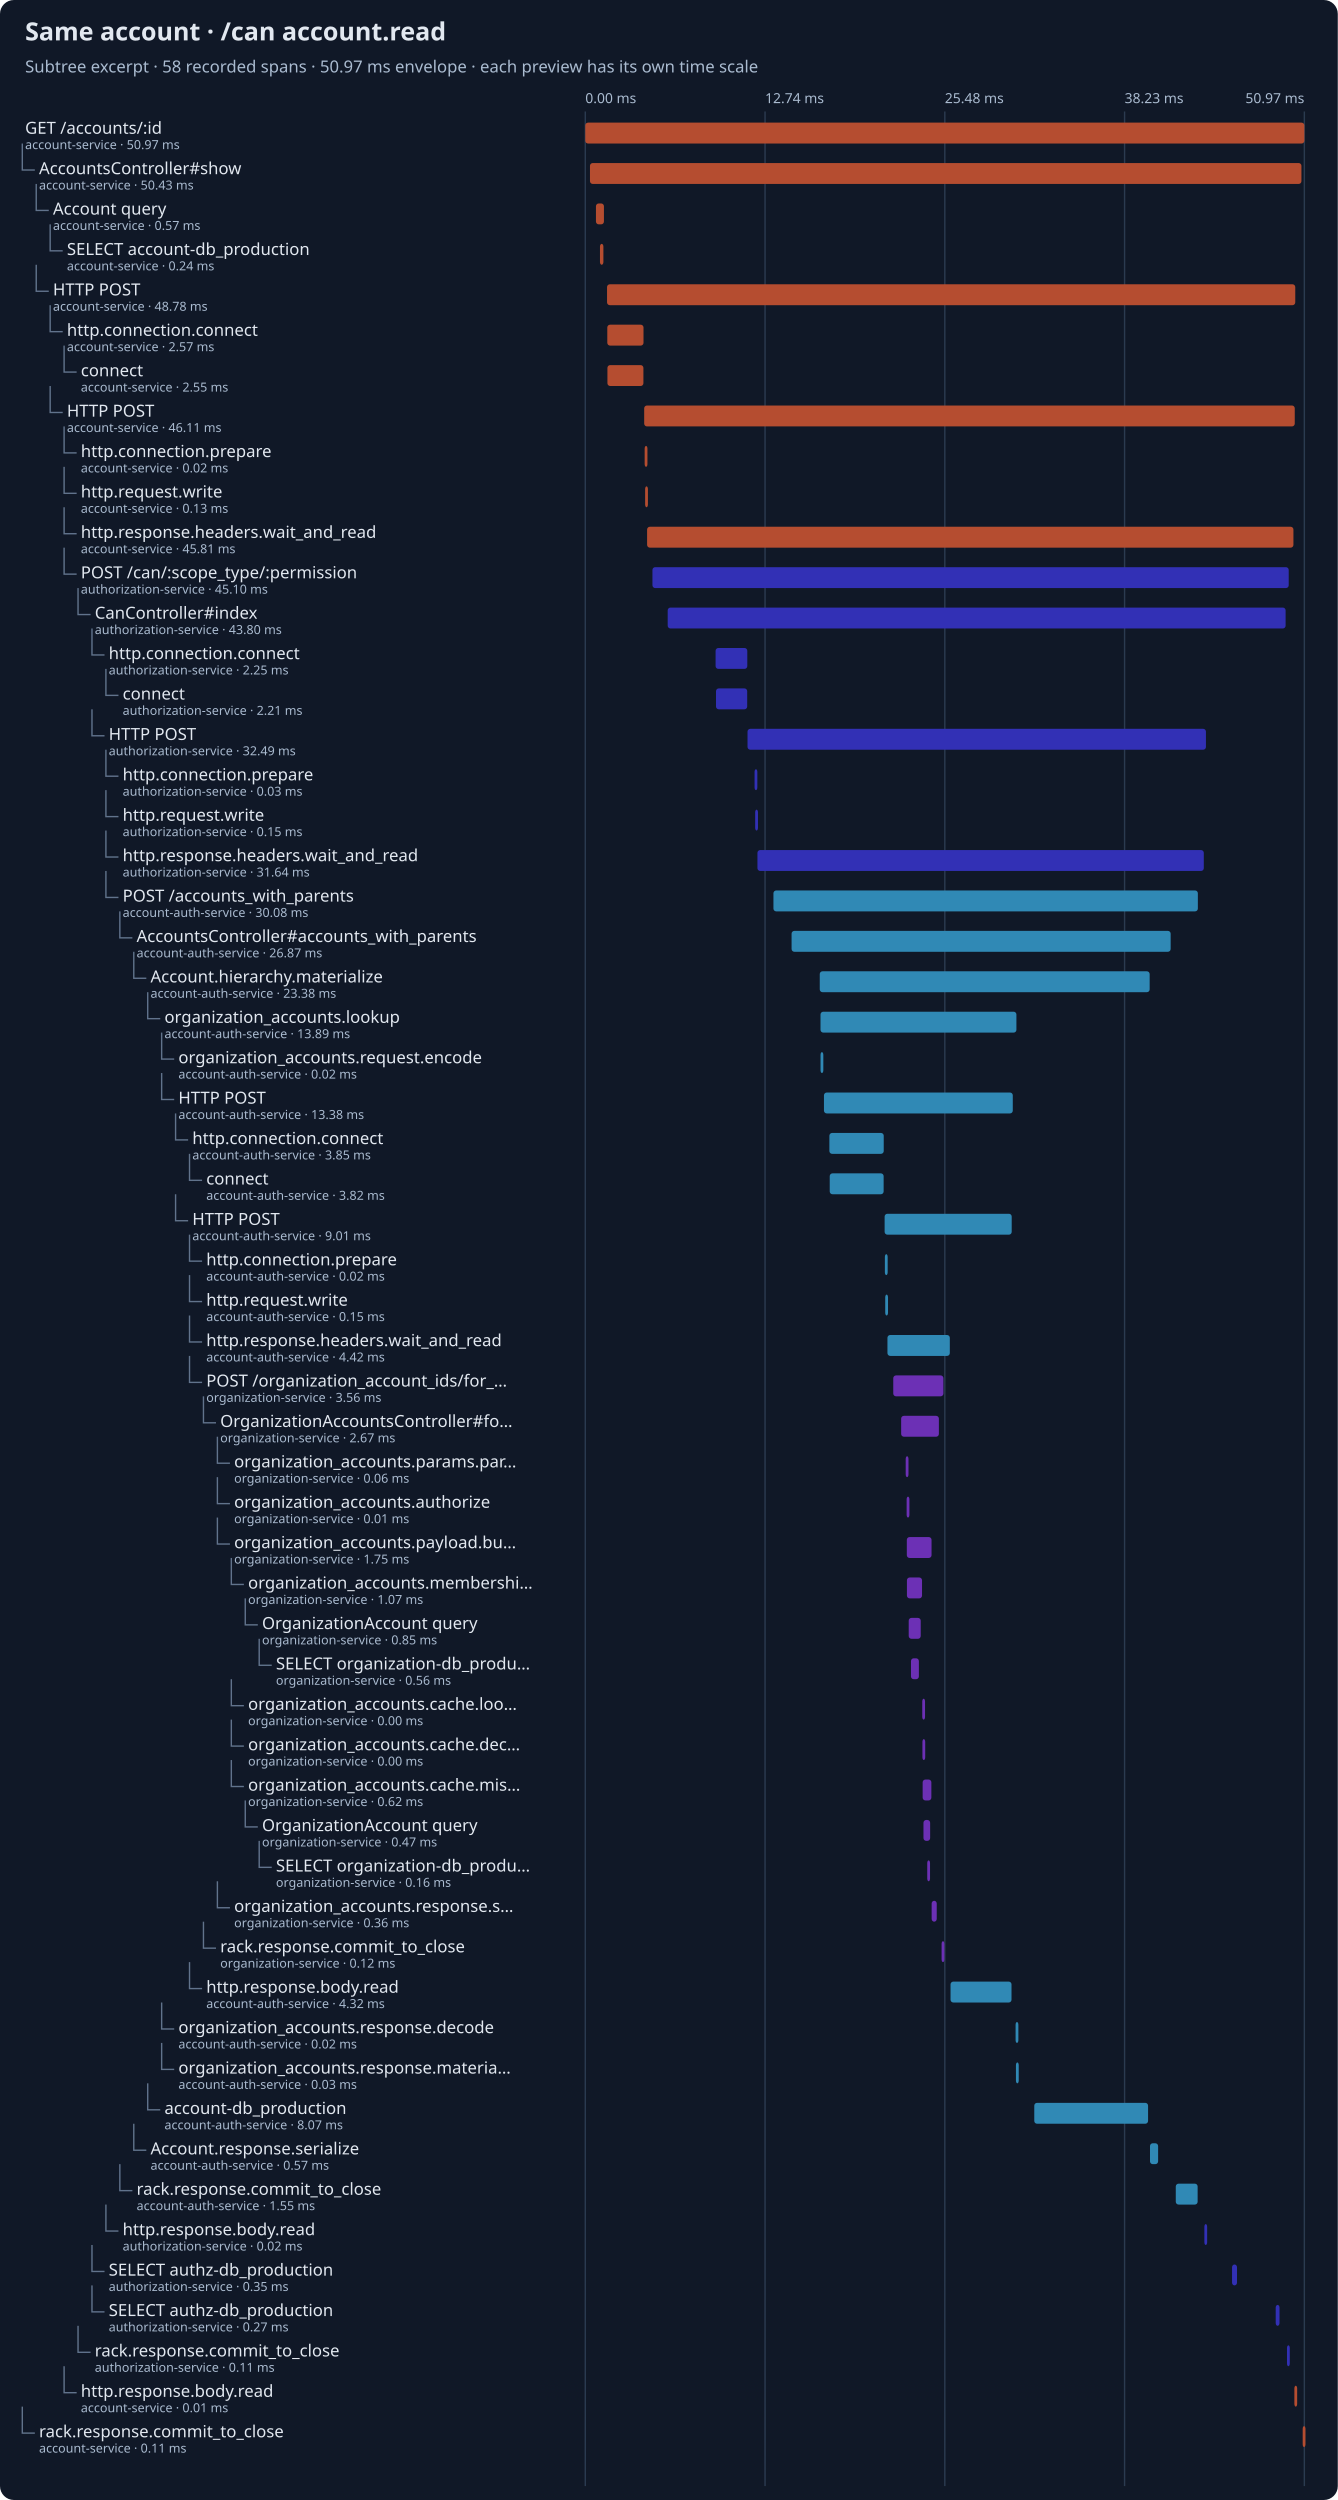
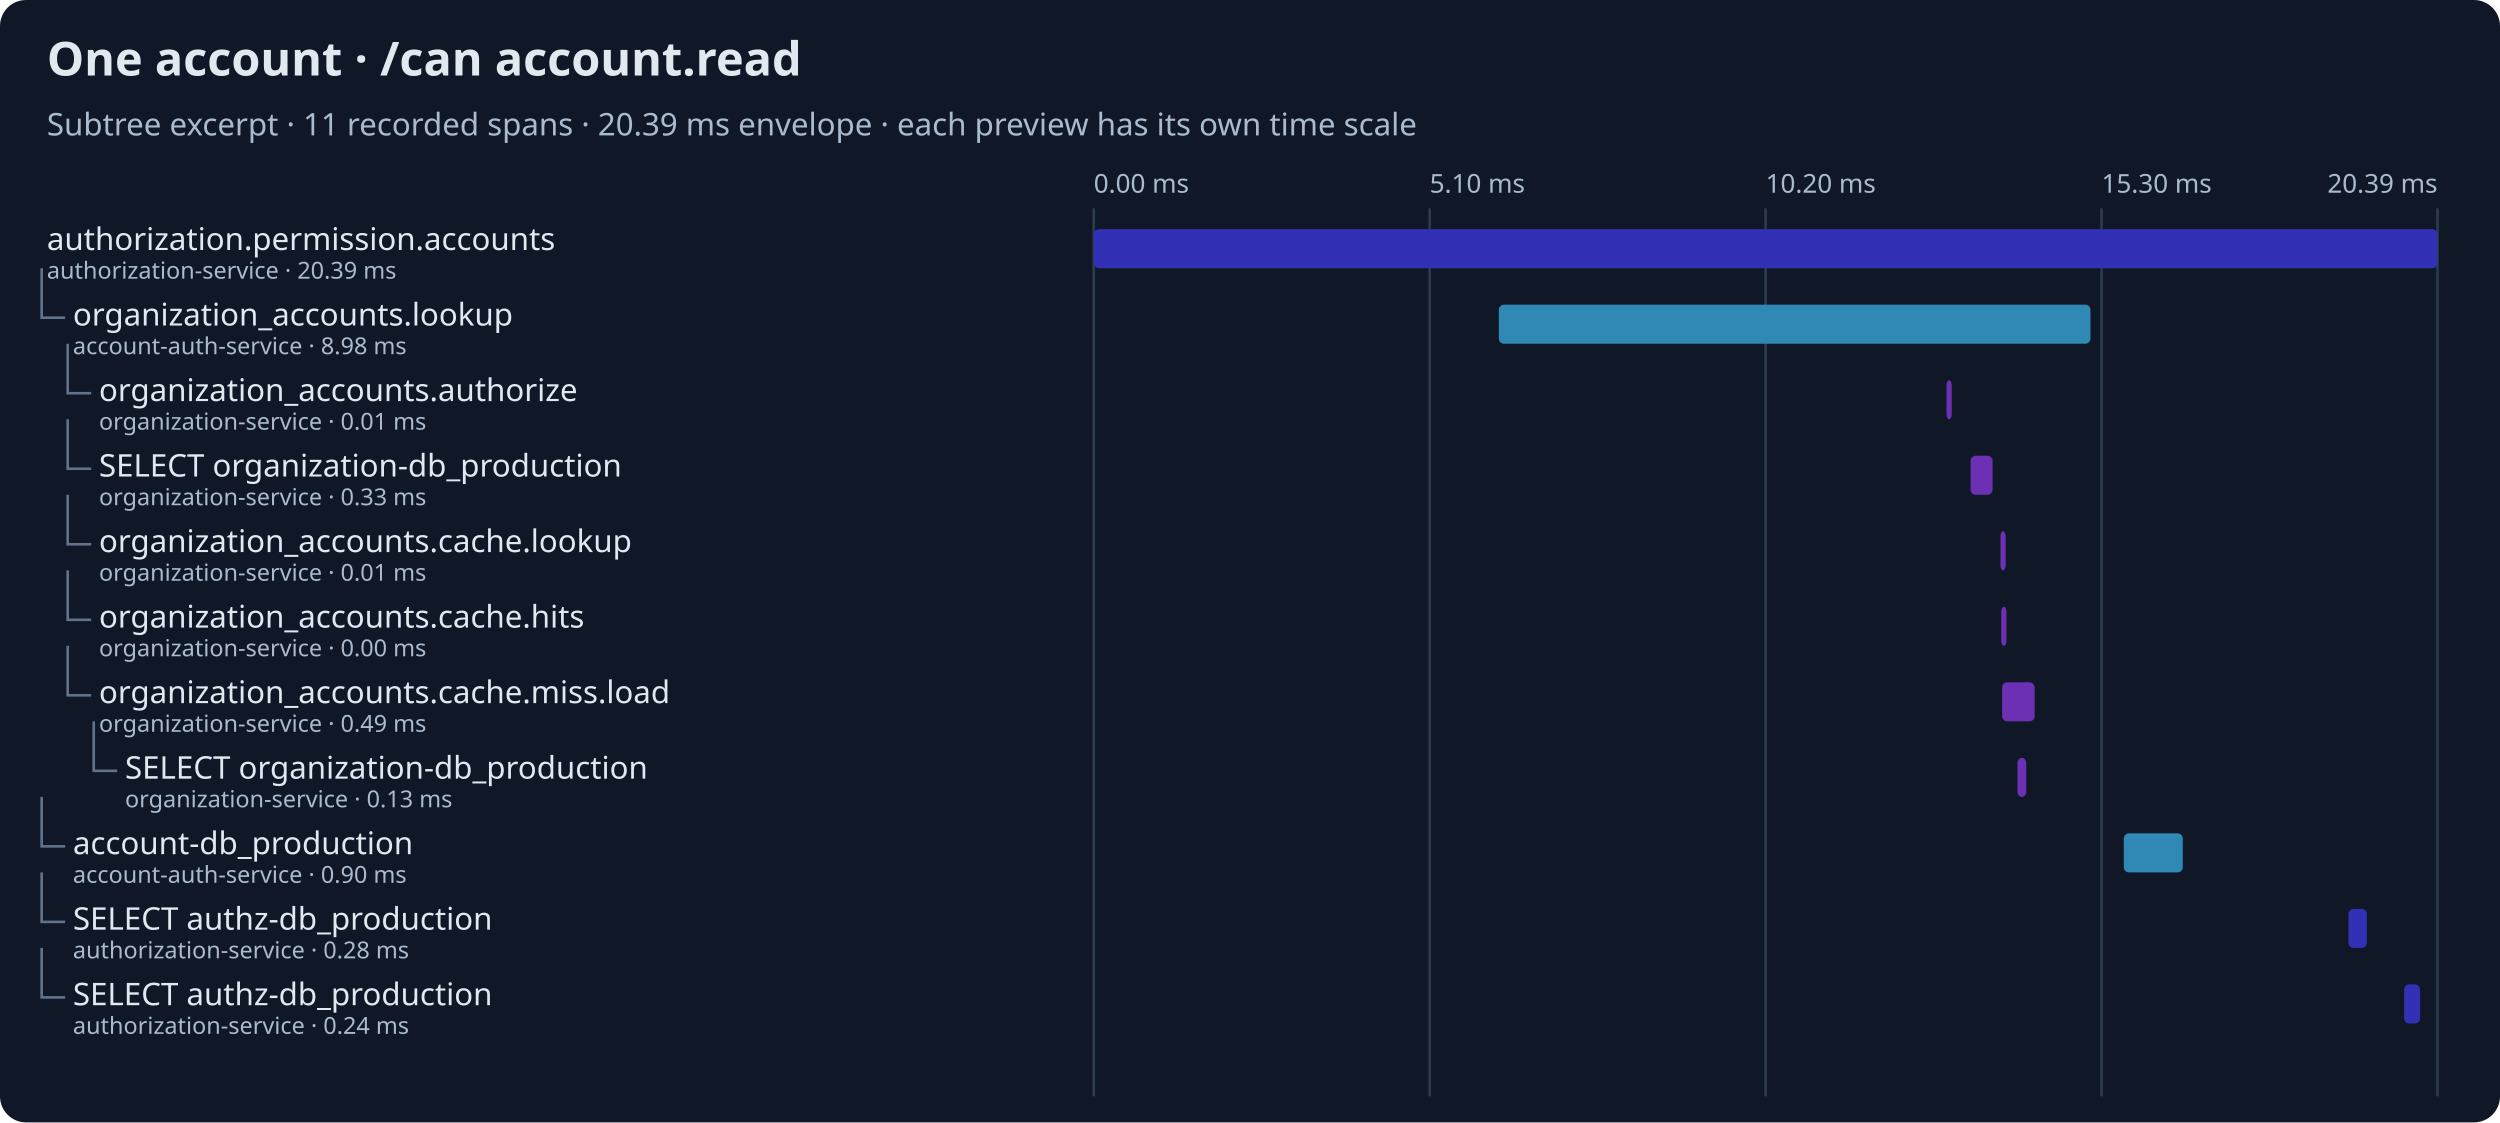
- <svg xmlns="http://www.w3.org/2000/svg" width="960" height="1794" viewBox="0 0 960 1794" role="img" aria-labelledby="title desc">
-   <rect width="960" height="1794" rx="10" fill="#101827" />
+ <svg xmlns="http://www.w3.org/2000/svg" width="960" height="431" viewBox="0 0 960 431" role="img" aria-labelledby="title desc">
+   <rect width="960" height="431" rx="10" fill="#101827" />
  <g font-family="system-ui,sans-serif" fill="#e2e8f0">
-     <text x="18" y="29" font-size="18" font-weight="600">Same account · /can account.read</text>
-     <text x="18" y="52" font-size="12" fill="#aabbd0">Subtree excerpt · 58 recorded spans · 50.97 ms envelope · each preview has its own time scale</text>
-     <path d="M420 80V1784" stroke="#2b3b50" />
+     <text x="18" y="29" font-size="18" font-weight="600">One account · /can account.read</text>
+     <text x="18" y="52" font-size="12" fill="#aabbd0">Subtree excerpt · 11 recorded spans · 20.39 ms envelope · each preview has its own time scale</text>
+     <path d="M420 80V421" stroke="#2b3b50" />
    <text x="420" y="74" text-anchor="start" font-size="10" fill="#aabbd0">0.00 ms</text>
-     <path d="M549 80V1784" stroke="#2b3b50" />
-     <text x="549" y="74" text-anchor="start" font-size="10" fill="#aabbd0">12.74 ms</text>
-     <path d="M678 80V1784" stroke="#2b3b50" />
-     <text x="678" y="74" text-anchor="start" font-size="10" fill="#aabbd0">25.48 ms</text>
-     <path d="M807 80V1784" stroke="#2b3b50" />
-     <text x="807" y="74" text-anchor="start" font-size="10" fill="#aabbd0">38.23 ms</text>
-     <path d="M936 80V1784" stroke="#2b3b50" />
-     <text x="936" y="74" text-anchor="end" font-size="10" fill="#aabbd0">50.97 ms</text>
-     <g data-span-id="501b3e45b87e446b">
-       <text x="18" y="96" font-size="12">GET /accounts/:id</text>
-       <text x="18" y="107" font-size="9" fill="#aabbd0">account-service · 50.97 ms</text>
-       <rect x="420" y="88" width="516" height="15" rx="2" fill="hsl(13 58% 45%)" />
+     <path d="M549 80V421" stroke="#2b3b50" />
+     <text x="549" y="74" text-anchor="start" font-size="10" fill="#aabbd0">5.10 ms</text>
+     <path d="M678 80V421" stroke="#2b3b50" />
+     <text x="678" y="74" text-anchor="start" font-size="10" fill="#aabbd0">10.20 ms</text>
+     <path d="M807 80V421" stroke="#2b3b50" />
+     <text x="807" y="74" text-anchor="start" font-size="10" fill="#aabbd0">15.30 ms</text>
+     <path d="M936 80V421" stroke="#2b3b50" />
+     <text x="936" y="74" text-anchor="end" font-size="10" fill="#aabbd0">20.39 ms</text>
+     <g data-span-id="32321ad6873e5ac7">
+       <text x="18" y="96" font-size="12">authorization.permission.accounts</text>
+       <text x="18" y="107" font-size="9" fill="#aabbd0">authorization-service · 20.39 ms</text>
+       <rect x="420" y="88" width="516" height="15" rx="2" fill="hsl(241 58% 45%)" />
    </g>
    <path d="M16 103V122H25" stroke="#61738c" fill="none" />
-     <g data-span-id="d40cc628e805ac92">
-       <text x="28" y="125" font-size="12">AccountsController#show</text>
-       <text x="28" y="136" font-size="9" fill="#aabbd0">account-service · 50.43 ms</text>
-       <rect x="423.361" y="117" width="510.553" height="15" rx="2" fill="hsl(13 58% 45%)" />
+     <g data-span-id="df8c823cc2ff6a34">
+       <text x="28" y="125" font-size="12">organization_accounts.lookup</text>
+       <text x="28" y="136" font-size="9" fill="#aabbd0">account-auth-service · 8.98 ms</text>
+       <rect x="575.554" y="117" width="227.183" height="15" rx="2" fill="hsl(200 58% 45%)" />
    </g>
    <path d="M26 132V151H35" stroke="#61738c" fill="none" />
-     <g data-span-id="82f4f4fed328652a">
-       <text x="38" y="154" font-size="12">Account query</text>
-       <text x="38" y="165" font-size="9" fill="#aabbd0">account-service · 0.57 ms</text>
-       <rect x="427.654" y="146" width="5.73" height="15" rx="2" fill="hsl(13 58% 45%)" />
+     <g data-span-id="1fbcc8fd1d2f1772">
+       <text x="38" y="154" font-size="12">organization_accounts.authorize</text>
+       <text x="38" y="165" font-size="9" fill="#aabbd0">organization-service · 0.01 ms</text>
+       <rect x="747.453" y="146" width="2" height="15" rx="2" fill="hsl(267 58% 45%)" />
    </g>
-     <path d="M36 161V180H45" stroke="#61738c" fill="none" />
-     <g data-span-id="e2cd8ecaeb9de122">
-       <text x="48" y="183" font-size="12">SELECT account-db_production</text>
-       <text x="48" y="194" font-size="9" fill="#aabbd0">account-service · 0.24 ms</text>
-       <rect x="430.539" y="175" width="2.46" height="15" rx="2" fill="hsl(13 58% 45%)" />
+     <path d="M26 161V180H35" stroke="#61738c" fill="none" />
+     <g data-span-id="c01947769c08ee08">
+       <text x="38" y="183" font-size="12">SELECT organization-db_production</text>
+       <text x="38" y="194" font-size="9" fill="#aabbd0">organization-service · 0.33 ms</text>
+       <rect x="756.713" y="175" width="8.451" height="15" rx="2" fill="hsl(267 58% 45%)" />
    </g>
    <path d="M26 190V209H35" stroke="#61738c" fill="none" />
-     <g data-span-id="df8fa22942d45dd1">
-       <text x="38" y="212" font-size="12">HTTP POST</text>
-       <text x="38" y="223" font-size="9" fill="#aabbd0">account-service · 48.78 ms</text>
-       <rect x="435.612" y="204" width="493.869" height="15" rx="2" fill="hsl(13 58% 45%)" />
+     <g data-span-id="633ec26e63e2419e">
+       <text x="38" y="212" font-size="12">organization_accounts.cache.lookup</text>
+       <text x="38" y="223" font-size="9" fill="#aabbd0">organization-service · 0.01 ms</text>
+       <rect x="768.175" y="204" width="2" height="15" rx="2" fill="hsl(267 58% 45%)" />
    </g>
-     <path d="M36 219V238H45" stroke="#61738c" fill="none" />
-     <g data-span-id="a6f2401ca8a90057">
-       <text x="48" y="241" font-size="12">http.connection.connect</text>
-       <text x="48" y="252" font-size="9" fill="#aabbd0">account-service · 2.57 ms</text>
-       <rect x="435.794" y="233" width="25.989" height="15" rx="2" fill="hsl(13 58% 45%)" />
+     <path d="M26 219V238H35" stroke="#61738c" fill="none" />
+     <g data-span-id="d54baeffefc4b6d0">
+       <text x="38" y="241" font-size="12">organization_accounts.cache.hits</text>
+       <text x="38" y="252" font-size="9" fill="#aabbd0">organization-service · 0.00 ms</text>
+       <rect x="768.478" y="233" width="2" height="15" rx="2" fill="hsl(267 58% 45%)" />
    </g>
-     <path d="M46 248V267H55" stroke="#61738c" fill="none" />
-     <g data-span-id="a3649bc2d5eac214">
-       <text x="58" y="270" font-size="12">connect</text>
-       <text x="58" y="281" font-size="9" fill="#aabbd0">account-service · 2.55 ms</text>
-       <rect x="435.885" y="262" width="25.827" height="15" rx="2" fill="hsl(13 58% 45%)" />
+     <path d="M26 248V267H35" stroke="#61738c" fill="none" />
+     <g data-span-id="0c8b85f081ad6c63">
+       <text x="38" y="270" font-size="12">organization_accounts.cache.miss.load</text>
+       <text x="38" y="281" font-size="9" fill="#aabbd0">organization-service · 0.49 ms</text>
+       <rect x="768.807" y="262" width="12.499" height="15" rx="2" fill="hsl(267 58% 45%)" />
    </g>
    <path d="M36 277V296H45" stroke="#61738c" fill="none" />
-     <g data-span-id="8222948fc27be2de">
-       <text x="48" y="299" font-size="12">HTTP POST</text>
-       <text x="48" y="310" font-size="9" fill="#aabbd0">account-service · 46.11 ms</text>
-       <rect x="462.269" y="291" width="466.847" height="15" rx="2" fill="hsl(13 58% 45%)" />
+     <g data-span-id="818cd881e908a0d6">
+       <text x="48" y="299" font-size="12">SELECT organization-db_production</text>
+       <text x="48" y="310" font-size="9" fill="#aabbd0">organization-service · 0.13 ms</text>
+       <rect x="774.703" y="291" width="3.365" height="15" rx="2" fill="hsl(267 58% 45%)" />
    </g>
-     <path d="M46 306V325H55" stroke="#61738c" fill="none" />
-     <g data-span-id="b90575a16dd9e566">
-       <text x="58" y="328" font-size="12">http.connection.prepare</text>
-       <text x="58" y="339" font-size="9" fill="#aabbd0">account-service · 0.02 ms</text>
-       <rect x="462.603" y="320" width="2" height="15" rx="2" fill="hsl(13 58% 45%)" />
+     <path d="M16 306V325H25" stroke="#61738c" fill="none" />
+     <g data-span-id="47ab5ff3a7c020e9">
+       <text x="28" y="328" font-size="12">account-db_production</text>
+       <text x="28" y="339" font-size="9" fill="#aabbd0">account-auth-service · 0.90 ms</text>
+       <rect x="815.539" y="320" width="22.645" height="15" rx="2" fill="hsl(200 58% 45%)" />
    </g>
-     <path d="M46 335V354H55" stroke="#61738c" fill="none" />
-     <g data-span-id="9cbe39564d714904">
-       <text x="58" y="357" font-size="12">http.request.write</text>
-       <text x="58" y="368" font-size="9" fill="#aabbd0">account-service · 0.13 ms</text>
-       <rect x="462.947" y="349" width="2" height="15" rx="2" fill="hsl(13 58% 45%)" />
+     <path d="M16 335V354H25" stroke="#61738c" fill="none" />
+     <g data-span-id="ed6060fc2a983cdb">
+       <text x="28" y="357" font-size="12">SELECT authz-db_production</text>
+       <text x="28" y="368" font-size="9" fill="#aabbd0">authorization-service · 0.28 ms</text>
+       <rect x="901.818" y="349" width="7.059" height="15" rx="2" fill="hsl(241 58% 45%)" />
    </g>
-     <path d="M46 364V383H55" stroke="#61738c" fill="none" />
-     <g data-span-id="4d2dcae73b3cafa6">
-       <text x="58" y="386" font-size="12">http.response.headers.wait_and_read</text>
-       <text x="58" y="397" font-size="9" fill="#aabbd0">account-service · 45.81 ms</text>
-       <rect x="464.354" y="378" width="463.81" height="15" rx="2" fill="hsl(13 58% 45%)" />
-     </g>
-     <path d="M46 393V412H55" stroke="#61738c" fill="none" />
-     <g data-span-id="c89aada103a0b6e3">
-       <text x="58" y="415" font-size="12">POST /can/:scope_type/:permission</text>
-       <text x="58" y="426" font-size="9" fill="#aabbd0">authorization-service · 45.10 ms</text>
-       <rect x="468.191" y="407" width="456.591" height="15" rx="2" fill="hsl(241 58% 45%)" />
-     </g>
-     <path d="M56 422V441H65" stroke="#61738c" fill="none" />
-     <g data-span-id="28137d08691d151e">
-       <text x="68" y="444" font-size="12">CanController#index</text>
-       <text x="68" y="455" font-size="9" fill="#aabbd0">authorization-service · 43.80 ms</text>
-       <rect x="479.135" y="436" width="443.42" height="15" rx="2" fill="hsl(241 58% 45%)" />
-     </g>
-     <path d="M66 451V470H75" stroke="#61738c" fill="none" />
-     <g data-span-id="b944466a362b8ec0">
-       <text x="78" y="473" font-size="12">http.connection.connect</text>
-       <text x="78" y="484" font-size="9" fill="#aabbd0">authorization-service · 2.25 ms</text>
-       <rect x="513.507" y="465" width="22.749" height="15" rx="2" fill="hsl(241 58% 45%)" />
-     </g>
-     <path d="M76 480V499H85" stroke="#61738c" fill="none" />
-     <g data-span-id="be0f389ff3f31315">
-       <text x="88" y="502" font-size="12">connect</text>
-       <text x="88" y="513" font-size="9" fill="#aabbd0">authorization-service · 2.21 ms</text>
-       <rect x="513.801" y="494" width="22.385" height="15" rx="2" fill="hsl(241 58% 45%)" />
-     </g>
-     <path d="M66 509V528H75" stroke="#61738c" fill="none" />
-     <g data-span-id="41548819025e1f56">
-       <text x="78" y="531" font-size="12">HTTP POST</text>
-       <text x="78" y="542" font-size="9" fill="#aabbd0">authorization-service · 32.49 ms</text>
-       <rect x="536.418" y="523" width="328.966" height="15" rx="2" fill="hsl(241 58% 45%)" />
-     </g>
-     <path d="M76 538V557H85" stroke="#61738c" fill="none" />
-     <g data-span-id="7c410e4cfba04827">
-       <text x="88" y="560" font-size="12">http.connection.prepare</text>
-       <text x="88" y="571" font-size="9" fill="#aabbd0">authorization-service · 0.03 ms</text>
-       <rect x="541.47" y="552" width="2" height="15" rx="2" fill="hsl(241 58% 45%)" />
-     </g>
-     <path d="M76 567V586H85" stroke="#61738c" fill="none" />
-     <g data-span-id="4affc4b43496ff37">
-       <text x="88" y="589" font-size="12">http.request.write</text>
-       <text x="88" y="600" font-size="9" fill="#aabbd0">authorization-service · 0.15 ms</text>
-       <rect x="541.916" y="581" width="2" height="15" rx="2" fill="hsl(241 58% 45%)" />
-     </g>
-     <path d="M76 596V615H85" stroke="#61738c" fill="none" />
-     <g data-span-id="af5d881b35a6aa55">
-       <text x="88" y="618" font-size="12">http.response.headers.wait_and_read</text>
-       <text x="88" y="629" font-size="9" fill="#aabbd0">authorization-service · 31.64 ms</text>
-       <rect x="543.535" y="610" width="320.309" height="15" rx="2" fill="hsl(241 58% 45%)" />
-     </g>
-     <path d="M76 625V644H85" stroke="#61738c" fill="none" />
-     <g data-span-id="8dbb720b76bd83ce">
-       <text x="88" y="647" font-size="12">POST /accounts_with_parents</text>
-       <text x="88" y="658" font-size="9" fill="#aabbd0">account-auth-service · 30.08 ms</text>
-       <rect x="555.016" y="639" width="304.566" height="15" rx="2" fill="hsl(200 58% 45%)" />
-     </g>
-     <path d="M86 654V673H95" stroke="#61738c" fill="none" />
-     <g data-span-id="d45d6e8c462fa3a9">
-       <text x="98" y="676" font-size="12">AccountsController#accounts_with_parents</text>
-       <text x="98" y="687" font-size="9" fill="#aabbd0">account-auth-service · 26.87 ms</text>
-       <rect x="568.036" y="668" width="272.027" height="15" rx="2" fill="hsl(200 58% 45%)" />
-     </g>
-     <path d="M96 683V702H105" stroke="#61738c" fill="none" />
-     <g data-span-id="dd86018c92bacf6c">
-       <text x="108" y="705" font-size="12">Account.hierarchy.materialize</text>
-       <text x="108" y="716" font-size="9" fill="#aabbd0">account-auth-service · 23.38 ms</text>
-       <rect x="588.254" y="697" width="236.744" height="15" rx="2" fill="hsl(200 58% 45%)" />
-     </g>
-     <path d="M106 712V731H115" stroke="#61738c" fill="none" />
-     <g data-span-id="033491bc26ad8a5e">
-       <text x="118" y="734" font-size="12">organization_accounts.lookup</text>
-       <text x="118" y="745" font-size="9" fill="#aabbd0">account-auth-service · 13.89 ms</text>
-       <rect x="588.791" y="726" width="140.585" height="15" rx="2" fill="hsl(200 58% 45%)" />
-     </g>
-     <path d="M116 741V760H125" stroke="#61738c" fill="none" />
-     <g data-span-id="95dbfbd432175bf0">
-       <text x="128" y="763" font-size="12">organization_accounts.request.encode</text>
-       <text x="128" y="774" font-size="9" fill="#aabbd0">account-auth-service · 0.02 ms</text>
-       <rect x="588.821" y="755" width="2" height="15" rx="2" fill="hsl(200 58% 45%)" />
-     </g>
-     <path d="M116 770V789H125" stroke="#61738c" fill="none" />
-     <g data-span-id="38c70ab8db2d7dfb">
-       <text x="128" y="792" font-size="12">HTTP POST</text>
-       <text x="128" y="803" font-size="9" fill="#aabbd0">account-auth-service · 13.38 ms</text>
-       <rect x="591.271" y="784" width="135.502" height="15" rx="2" fill="hsl(200 58% 45%)" />
-     </g>
-     <path d="M126 799V818H135" stroke="#61738c" fill="none" />
-     <g data-span-id="ec4b07d777bdcf16">
-       <text x="138" y="821" font-size="12">http.connection.connect</text>
-       <text x="138" y="832" font-size="9" fill="#aabbd0">account-auth-service · 3.85 ms</text>
-       <rect x="595.159" y="813" width="39.009" height="15" rx="2" fill="hsl(200 58% 45%)" />
-     </g>
-     <path d="M136 828V847H145" stroke="#61738c" fill="none" />
-     <g data-span-id="724022110c12bfd6">
-       <text x="148" y="850" font-size="12">connect</text>
-       <text x="148" y="861" font-size="9" fill="#aabbd0">account-auth-service · 3.82 ms</text>
-       <rect x="595.412" y="842" width="38.685" height="15" rx="2" fill="hsl(200 58% 45%)" />
-     </g>
-     <path d="M126 857V876H135" stroke="#61738c" fill="none" />
-     <g data-span-id="0a480d851da930cd">
-       <text x="138" y="879" font-size="12">HTTP POST</text>
-       <text x="138" y="890" font-size="9" fill="#aabbd0">account-auth-service · 9.01 ms</text>
-       <rect x="634.805" y="871" width="91.189" height="15" rx="2" fill="hsl(200 58% 45%)" />
-     </g>
-     <path d="M136 886V905H145" stroke="#61738c" fill="none" />
-     <g data-span-id="022212a10fe6bb20">
-       <text x="148" y="908" font-size="12">http.connection.prepare</text>
-       <text x="148" y="919" font-size="9" fill="#aabbd0">account-auth-service · 0.02 ms</text>
-       <rect x="634.987" y="900" width="2" height="15" rx="2" fill="hsl(200 58% 45%)" />
-     </g>
-     <path d="M136 915V934H145" stroke="#61738c" fill="none" />
-     <g data-span-id="f3f940c807e3cb92">
-       <text x="148" y="937" font-size="12">http.request.write</text>
-       <text x="148" y="948" font-size="9" fill="#aabbd0">account-auth-service · 0.15 ms</text>
-       <rect x="635.24" y="929" width="2" height="15" rx="2" fill="hsl(200 58% 45%)" />
-     </g>
-     <path d="M136 944V963H145" stroke="#61738c" fill="none" />
-     <g data-span-id="ef7a8c5028954489">
-       <text x="148" y="966" font-size="12">http.response.headers.wait_and_read</text>
-       <text x="148" y="977" font-size="9" fill="#aabbd0">account-auth-service · 4.42 ms</text>
-       <rect x="636.83" y="958" width="44.759" height="15" rx="2" fill="hsl(200 58% 45%)" />
-     </g>
-     <path d="M136 973V992H145" stroke="#61738c" fill="none" />
-     <g data-span-id="154a6d501f04fd8a">
-       <text x="148" y="995" font-size="12">POST /organization_account_ids/for_…</text>
-       <text x="148" y="1006" font-size="9" fill="#aabbd0">organization-service · 3.56 ms</text>
-       <rect x="641.001" y="987" width="35.992" height="15" rx="2" fill="hsl(267 58% 45%)" />
-     </g>
-     <path d="M146 1002V1021H155" stroke="#61738c" fill="none" />
-     <g data-span-id="8be361ee532fdb7e">
-       <text x="158" y="1024" font-size="12">OrganizationAccountsController#fo…</text>
-       <text x="158" y="1035" font-size="9" fill="#aabbd0">organization-service · 2.67 ms</text>
-       <rect x="646.661" y="1016" width="27.082" height="15" rx="2" fill="hsl(267 58% 45%)" />
-     </g>
-     <path d="M156 1031V1050H165" stroke="#61738c" fill="none" />
-     <g data-span-id="4bf7fb6d0f09ac46">
-       <text x="168" y="1053" font-size="12">organization_accounts.params.par…</text>
-       <text x="168" y="1064" font-size="9" fill="#aabbd0">organization-service · 0.06 ms</text>
-       <rect x="649.931" y="1045" width="2" height="15" rx="2" fill="hsl(267 58% 45%)" />
-     </g>
-     <path d="M156 1060V1079H165" stroke="#61738c" fill="none" />
-     <g data-span-id="7349f462ec0df089">
-       <text x="168" y="1082" font-size="12">organization_accounts.authorize</text>
-       <text x="168" y="1093" font-size="9" fill="#aabbd0">organization-service · 0.01 ms</text>
-       <rect x="650.599" y="1074" width="2" height="15" rx="2" fill="hsl(267 58% 45%)" />
-     </g>
-     <path d="M156 1089V1108H165" stroke="#61738c" fill="none" />
-     <g data-span-id="8f37ad5e17b40cf4">
-       <text x="168" y="1111" font-size="12">organization_accounts.payload.bu…</text>
-       <text x="168" y="1122" font-size="9" fill="#aabbd0">organization-service · 1.75 ms</text>
-       <rect x="650.73" y="1103" width="17.748" height="15" rx="2" fill="hsl(267 58% 45%)" />
-     </g>
-     <path d="M166 1118V1137H175" stroke="#61738c" fill="none" />
-     <g data-span-id="0d9560789bdd3be3">
-       <text x="178" y="1140" font-size="12">organization_accounts.membershi…</text>
-       <text x="178" y="1151" font-size="9" fill="#aabbd0">organization-service · 1.07 ms</text>
-       <rect x="650.811" y="1132" width="10.833" height="15" rx="2" fill="hsl(267 58% 45%)" />
-     </g>
-     <path d="M176 1147V1166H185" stroke="#61738c" fill="none" />
-     <g data-span-id="55f579b6ec95496b">
-       <text x="188" y="1169" font-size="12">OrganizationAccount query</text>
-       <text x="188" y="1180" font-size="9" fill="#aabbd0">organization-service · 0.85 ms</text>
-       <rect x="652.087" y="1161" width="8.626" height="15" rx="2" fill="hsl(267 58% 45%)" />
-     </g>
-     <path d="M186 1176V1195H195" stroke="#61738c" fill="none" />
-     <g data-span-id="82e80314fa119831">
-       <text x="198" y="1198" font-size="12">SELECT organization-db_produ…</text>
-       <text x="198" y="1209" font-size="9" fill="#aabbd0">organization-service · 0.56 ms</text>
-       <rect x="653.707" y="1190" width="5.68" height="15" rx="2" fill="hsl(267 58% 45%)" />
-     </g>
-     <path d="M166 1205V1224H175" stroke="#61738c" fill="none" />
-     <g data-span-id="34cb499a3e90f6de">
-       <text x="178" y="1227" font-size="12">organization_accounts.cache.loo…</text>
-       <text x="178" y="1238" font-size="9" fill="#aabbd0">organization-service · 0.00 ms</text>
-       <rect x="661.806" y="1219" width="2" height="15" rx="2" fill="hsl(267 58% 45%)" />
-     </g>
-     <path d="M166 1234V1253H175" stroke="#61738c" fill="none" />
-     <g data-span-id="517fedaebdbd1387">
-       <text x="178" y="1256" font-size="12">organization_accounts.cache.dec…</text>
-       <text x="178" y="1267" font-size="9" fill="#aabbd0">organization-service · 0.00 ms</text>
-       <rect x="661.928" y="1248" width="2" height="15" rx="2" fill="hsl(267 58% 45%)" />
-     </g>
-     <path d="M166 1263V1282H175" stroke="#61738c" fill="none" />
-     <g data-span-id="03a3973769cfef67">
-       <text x="178" y="1285" font-size="12">organization_accounts.cache.mis…</text>
-       <text x="178" y="1296" font-size="9" fill="#aabbd0">organization-service · 0.62 ms</text>
-       <rect x="662.09" y="1277" width="6.257" height="15" rx="2" fill="hsl(267 58% 45%)" />
-     </g>
-     <path d="M176 1292V1311H185" stroke="#61738c" fill="none" />
-     <g data-span-id="8b099c12d5d6b883">
-       <text x="188" y="1314" font-size="12">OrganizationAccount query</text>
-       <text x="188" y="1325" font-size="9" fill="#aabbd0">organization-service · 0.47 ms</text>
-       <rect x="662.677" y="1306" width="4.789" height="15" rx="2" fill="hsl(267 58% 45%)" />
-     </g>
-     <path d="M186 1321V1340H195" stroke="#61738c" fill="none" />
-     <g data-span-id="9b6ba79b1ce0ed73">
-       <text x="198" y="1343" font-size="12">SELECT organization-db_produ…</text>
-       <text x="198" y="1354" font-size="9" fill="#aabbd0">organization-service · 0.16 ms</text>
-       <rect x="665.39" y="1335" width="2" height="15" rx="2" fill="hsl(267 58% 45%)" />
-     </g>
-     <path d="M156 1350V1369H165" stroke="#61738c" fill="none" />
-     <g data-span-id="b0fa518e939434ac">
-       <text x="168" y="1372" font-size="12">organization_accounts.response.s…</text>
-       <text x="168" y="1383" font-size="9" fill="#aabbd0">organization-service · 0.36 ms</text>
-       <rect x="668.549" y="1364" width="3.655" height="15" rx="2" fill="hsl(267 58% 45%)" />
-     </g>
-     <path d="M146 1379V1398H155" stroke="#61738c" fill="none" />
-     <g data-span-id="e14d5b89182f1938">
-       <text x="158" y="1401" font-size="12">rack.response.commit_to_close</text>
-       <text x="158" y="1412" font-size="9" fill="#aabbd0">organization-service · 0.12 ms</text>
-       <rect x="675.687" y="1393" width="2" height="15" rx="2" fill="hsl(267 58% 45%)" />
-     </g>
-     <path d="M136 1408V1427H145" stroke="#61738c" fill="none" />
-     <g data-span-id="250eaf7343ddeda8">
-       <text x="148" y="1430" font-size="12">http.response.body.read</text>
-       <text x="148" y="1441" font-size="9" fill="#aabbd0">account-auth-service · 4.32 ms</text>
-       <rect x="682.105" y="1422" width="43.757" height="15" rx="2" fill="hsl(200 58% 45%)" />
-     </g>
-     <path d="M116 1437V1456H125" stroke="#61738c" fill="none" />
-     <g data-span-id="013fd754eeca9f29">
-       <text x="128" y="1459" font-size="12">organization_accounts.response.decode</text>
-       <text x="128" y="1470" font-size="9" fill="#aabbd0">account-auth-service · 0.02 ms</text>
-       <rect x="728.788" y="1451" width="2" height="15" rx="2" fill="hsl(200 58% 45%)" />
-     </g>
-     <path d="M116 1466V1485H125" stroke="#61738c" fill="none" />
-     <g data-span-id="8b7beee6b175a9cb">
-       <text x="128" y="1488" font-size="12">organization_accounts.response.materia…</text>
-       <text x="128" y="1499" font-size="9" fill="#aabbd0">account-auth-service · 0.03 ms</text>
-       <rect x="729.041" y="1480" width="2" height="15" rx="2" fill="hsl(200 58% 45%)" />
-     </g>
-     <path d="M106 1495V1514H115" stroke="#61738c" fill="none" />
-     <g data-span-id="2d8916a3bc4cd9b5">
-       <text x="118" y="1517" font-size="12">account-db_production</text>
-       <text x="118" y="1528" font-size="9" fill="#aabbd0">account-auth-service · 8.07 ms</text>
-       <rect x="742.192" y="1509" width="81.662" height="15" rx="2" fill="hsl(200 58% 45%)" />
-     </g>
-     <path d="M96 1524V1543H105" stroke="#61738c" fill="none" />
-     <g data-span-id="49f2679c2a976969">
-       <text x="108" y="1546" font-size="12">Account.response.serialize</text>
-       <text x="108" y="1557" font-size="9" fill="#aabbd0">account-auth-service · 0.57 ms</text>
-       <rect x="825.241" y="1538" width="5.821" height="15" rx="2" fill="hsl(200 58% 45%)" />
-     </g>
-     <path d="M86 1553V1572H95" stroke="#61738c" fill="none" />
-     <g data-span-id="f758fce3acaa62a3">
-       <text x="98" y="1575" font-size="12">rack.response.commit_to_close</text>
-       <text x="98" y="1586" font-size="9" fill="#aabbd0">account-auth-service · 1.55 ms</text>
-       <rect x="843.738" y="1567" width="15.682" height="15" rx="2" fill="hsl(200 58% 45%)" />
-     </g>
-     <path d="M76 1582V1601H85" stroke="#61738c" fill="none" />
-     <g data-span-id="fb0b6b9a913ce4dc">
-       <text x="88" y="1604" font-size="12">http.response.body.read</text>
-       <text x="88" y="1615" font-size="9" fill="#aabbd0">authorization-service · 0.02 ms</text>
-       <rect x="864.25" y="1596" width="2" height="15" rx="2" fill="hsl(241 58% 45%)" />
-     </g>
-     <path d="M66 1611V1630H75" stroke="#61738c" fill="none" />
-     <g data-span-id="5df3a8db6289f346">
-       <text x="78" y="1633" font-size="12">SELECT authz-db_production</text>
-       <text x="78" y="1644" font-size="9" fill="#aabbd0">authorization-service · 0.35 ms</text>
-       <rect x="884.113" y="1625" width="3.564" height="15" rx="2" fill="hsl(241 58% 45%)" />
-     </g>
-     <path d="M66 1640V1659H75" stroke="#61738c" fill="none" />
-     <g data-span-id="073f356374159cac">
-       <text x="78" y="1662" font-size="12">SELECT authz-db_production</text>
-       <text x="78" y="1673" font-size="9" fill="#aabbd0">authorization-service · 0.27 ms</text>
-       <rect x="915.448" y="1654" width="2.744" height="15" rx="2" fill="hsl(241 58% 45%)" />
-     </g>
-     <path d="M56 1669V1688H65" stroke="#61738c" fill="none" />
-     <g data-span-id="e7d92bfa718343f7">
-       <text x="68" y="1691" font-size="12">rack.response.commit_to_close</text>
-       <text x="68" y="1702" font-size="9" fill="#aabbd0">authorization-service · 0.11 ms</text>
-       <rect x="923.547" y="1683" width="2" height="15" rx="2" fill="hsl(241 58% 45%)" />
-     </g>
-     <path d="M46 1698V1717H55" stroke="#61738c" fill="none" />
-     <g data-span-id="14f4e83a53f74488">
-       <text x="58" y="1720" font-size="12">http.response.body.read</text>
-       <text x="58" y="1731" font-size="9" fill="#aabbd0">account-service · 0.01 ms</text>
-       <rect x="928.842" y="1712" width="2" height="15" rx="2" fill="hsl(13 58% 45%)" />
-     </g>
-     <path d="M16 1727V1746H25" stroke="#61738c" fill="none" />
-     <g data-span-id="879cc90fe8d19e1a">
-       <text x="28" y="1749" font-size="12">rack.response.commit_to_close</text>
-       <text x="28" y="1760" font-size="9" fill="#aabbd0">account-service · 0.11 ms</text>
-       <rect x="934.805" y="1741" width="2" height="15" rx="2" fill="hsl(13 58% 45%)" />
+     <path d="M16 364V383H25" stroke="#61738c" fill="none" />
+     <g data-span-id="644ae5fc373f7f3d">
+       <text x="28" y="386" font-size="12">SELECT authz-db_production</text>
+       <text x="28" y="397" font-size="9" fill="#aabbd0">authorization-service · 0.24 ms</text>
+       <rect x="923.172" y="378" width="6.148" height="15" rx="2" fill="hsl(241 58% 45%)" />
    </g>
  </g>
</svg>
